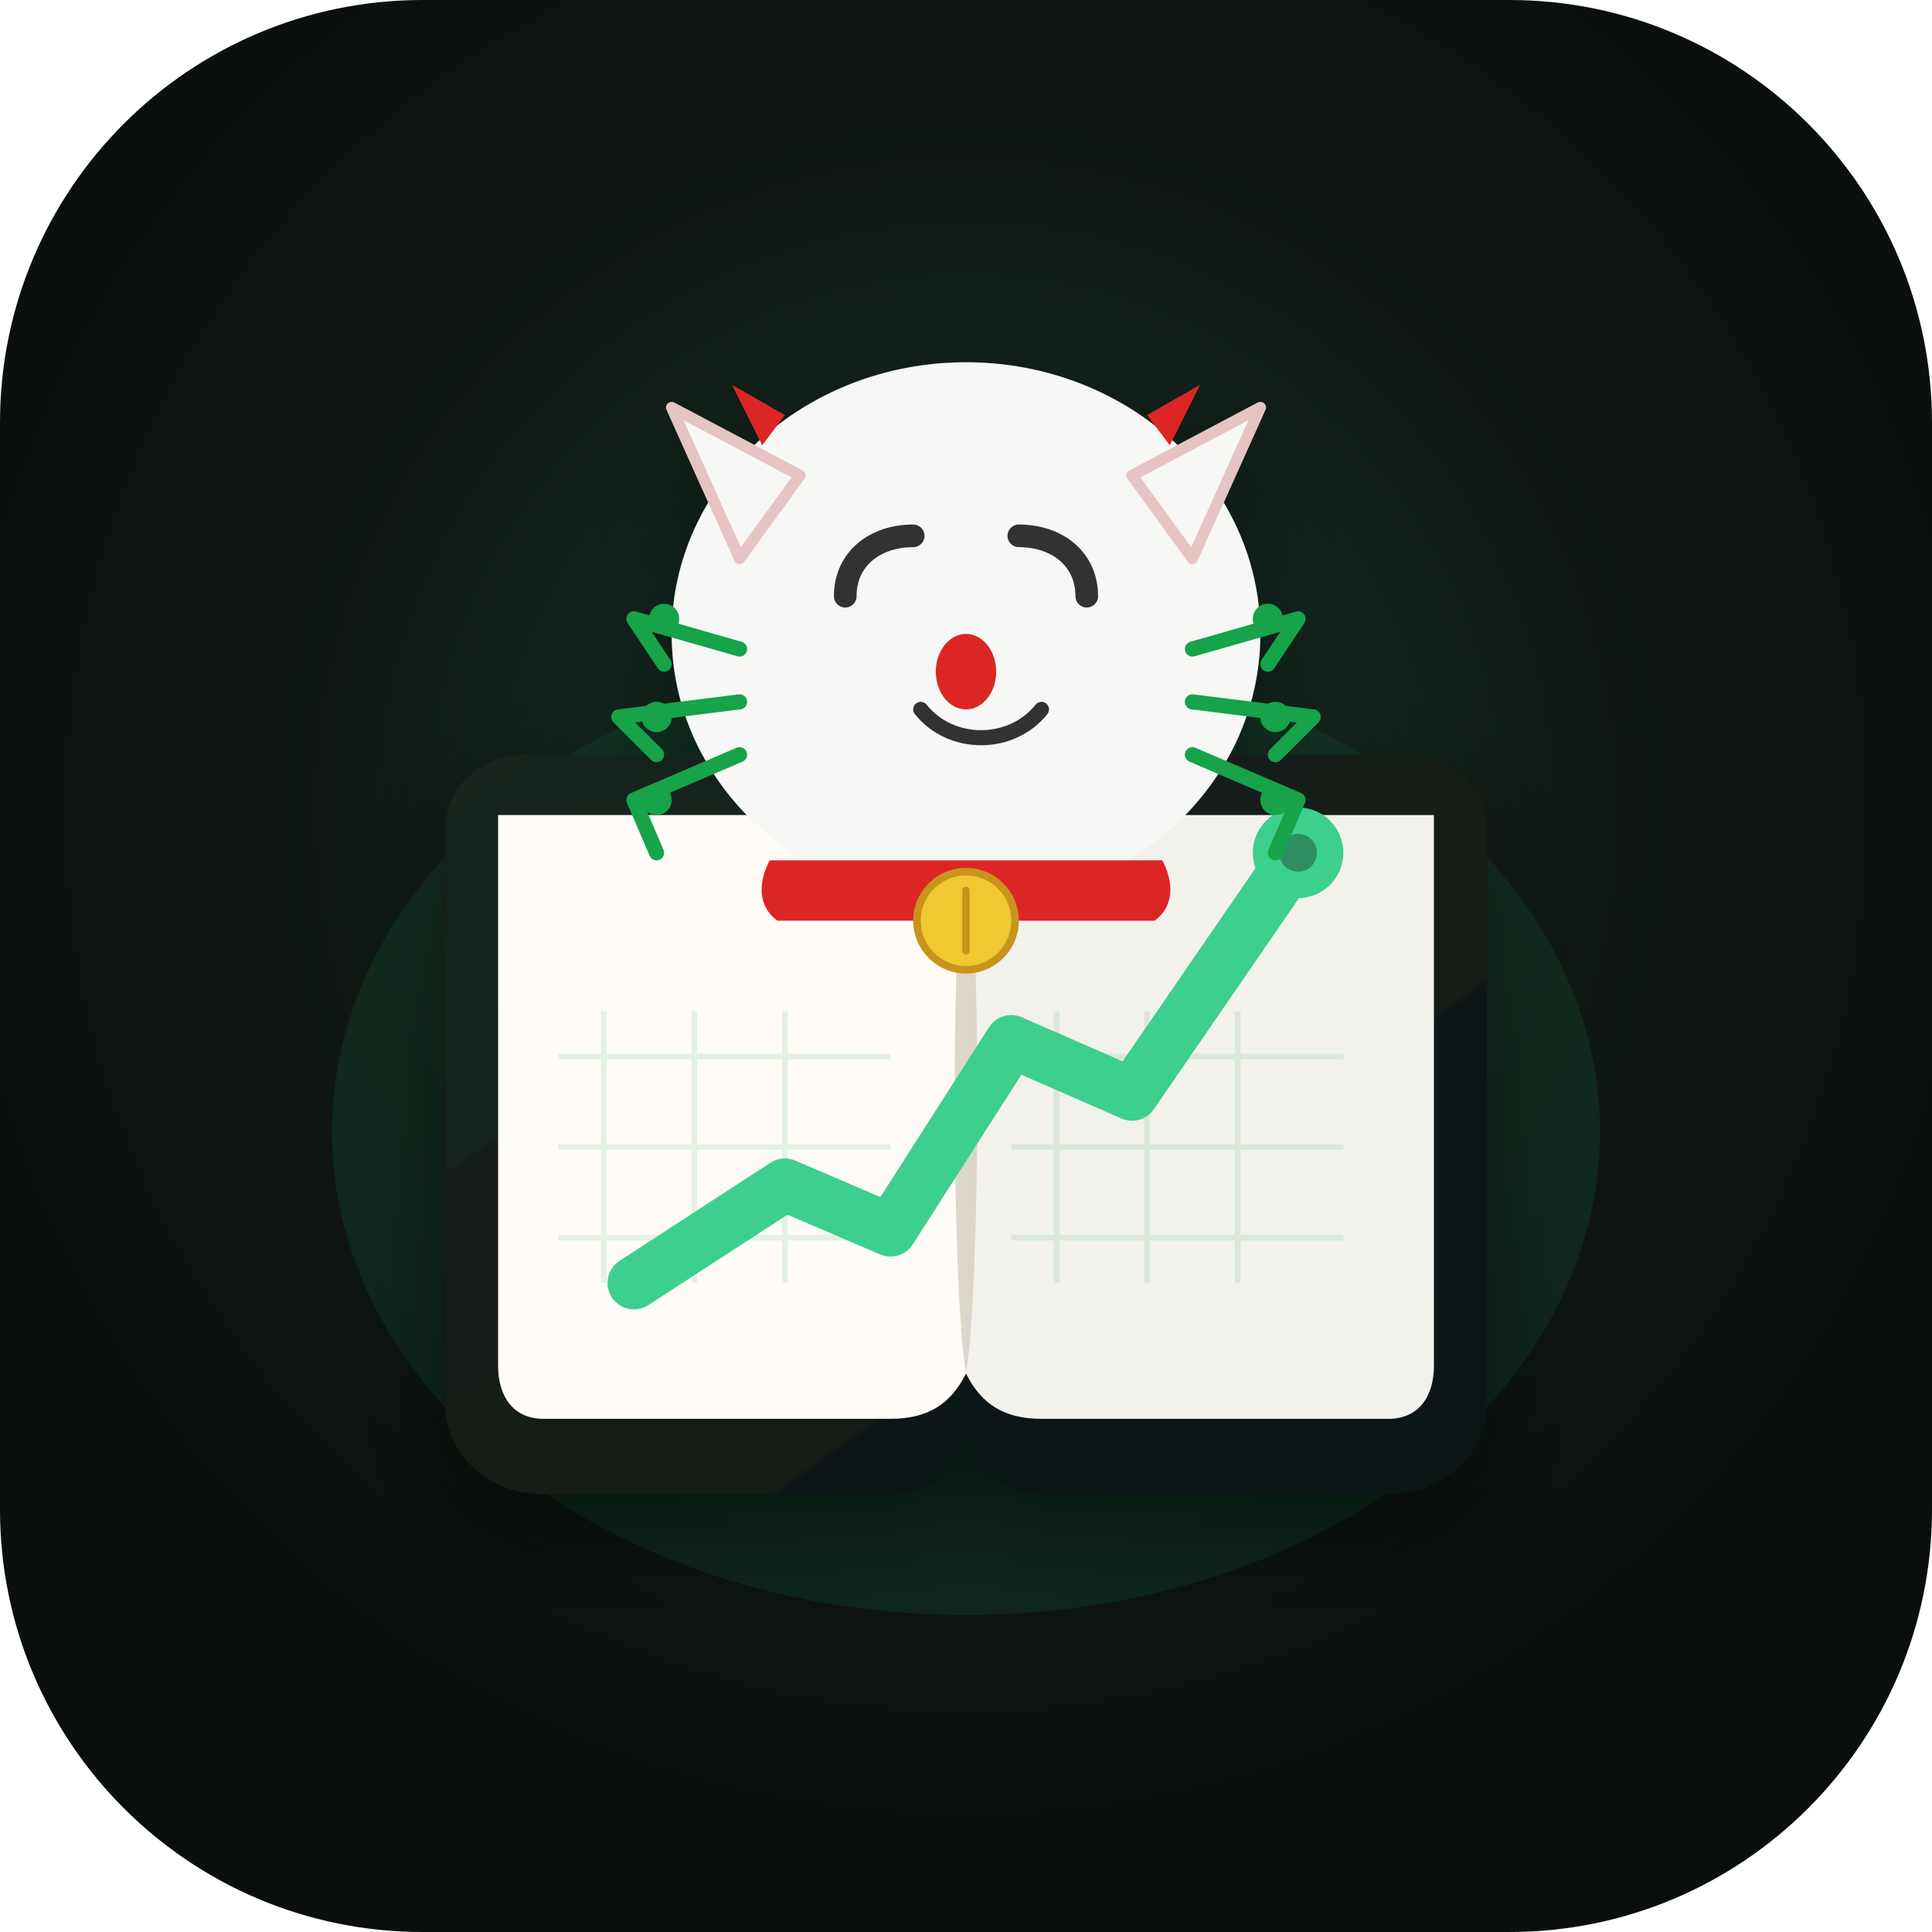
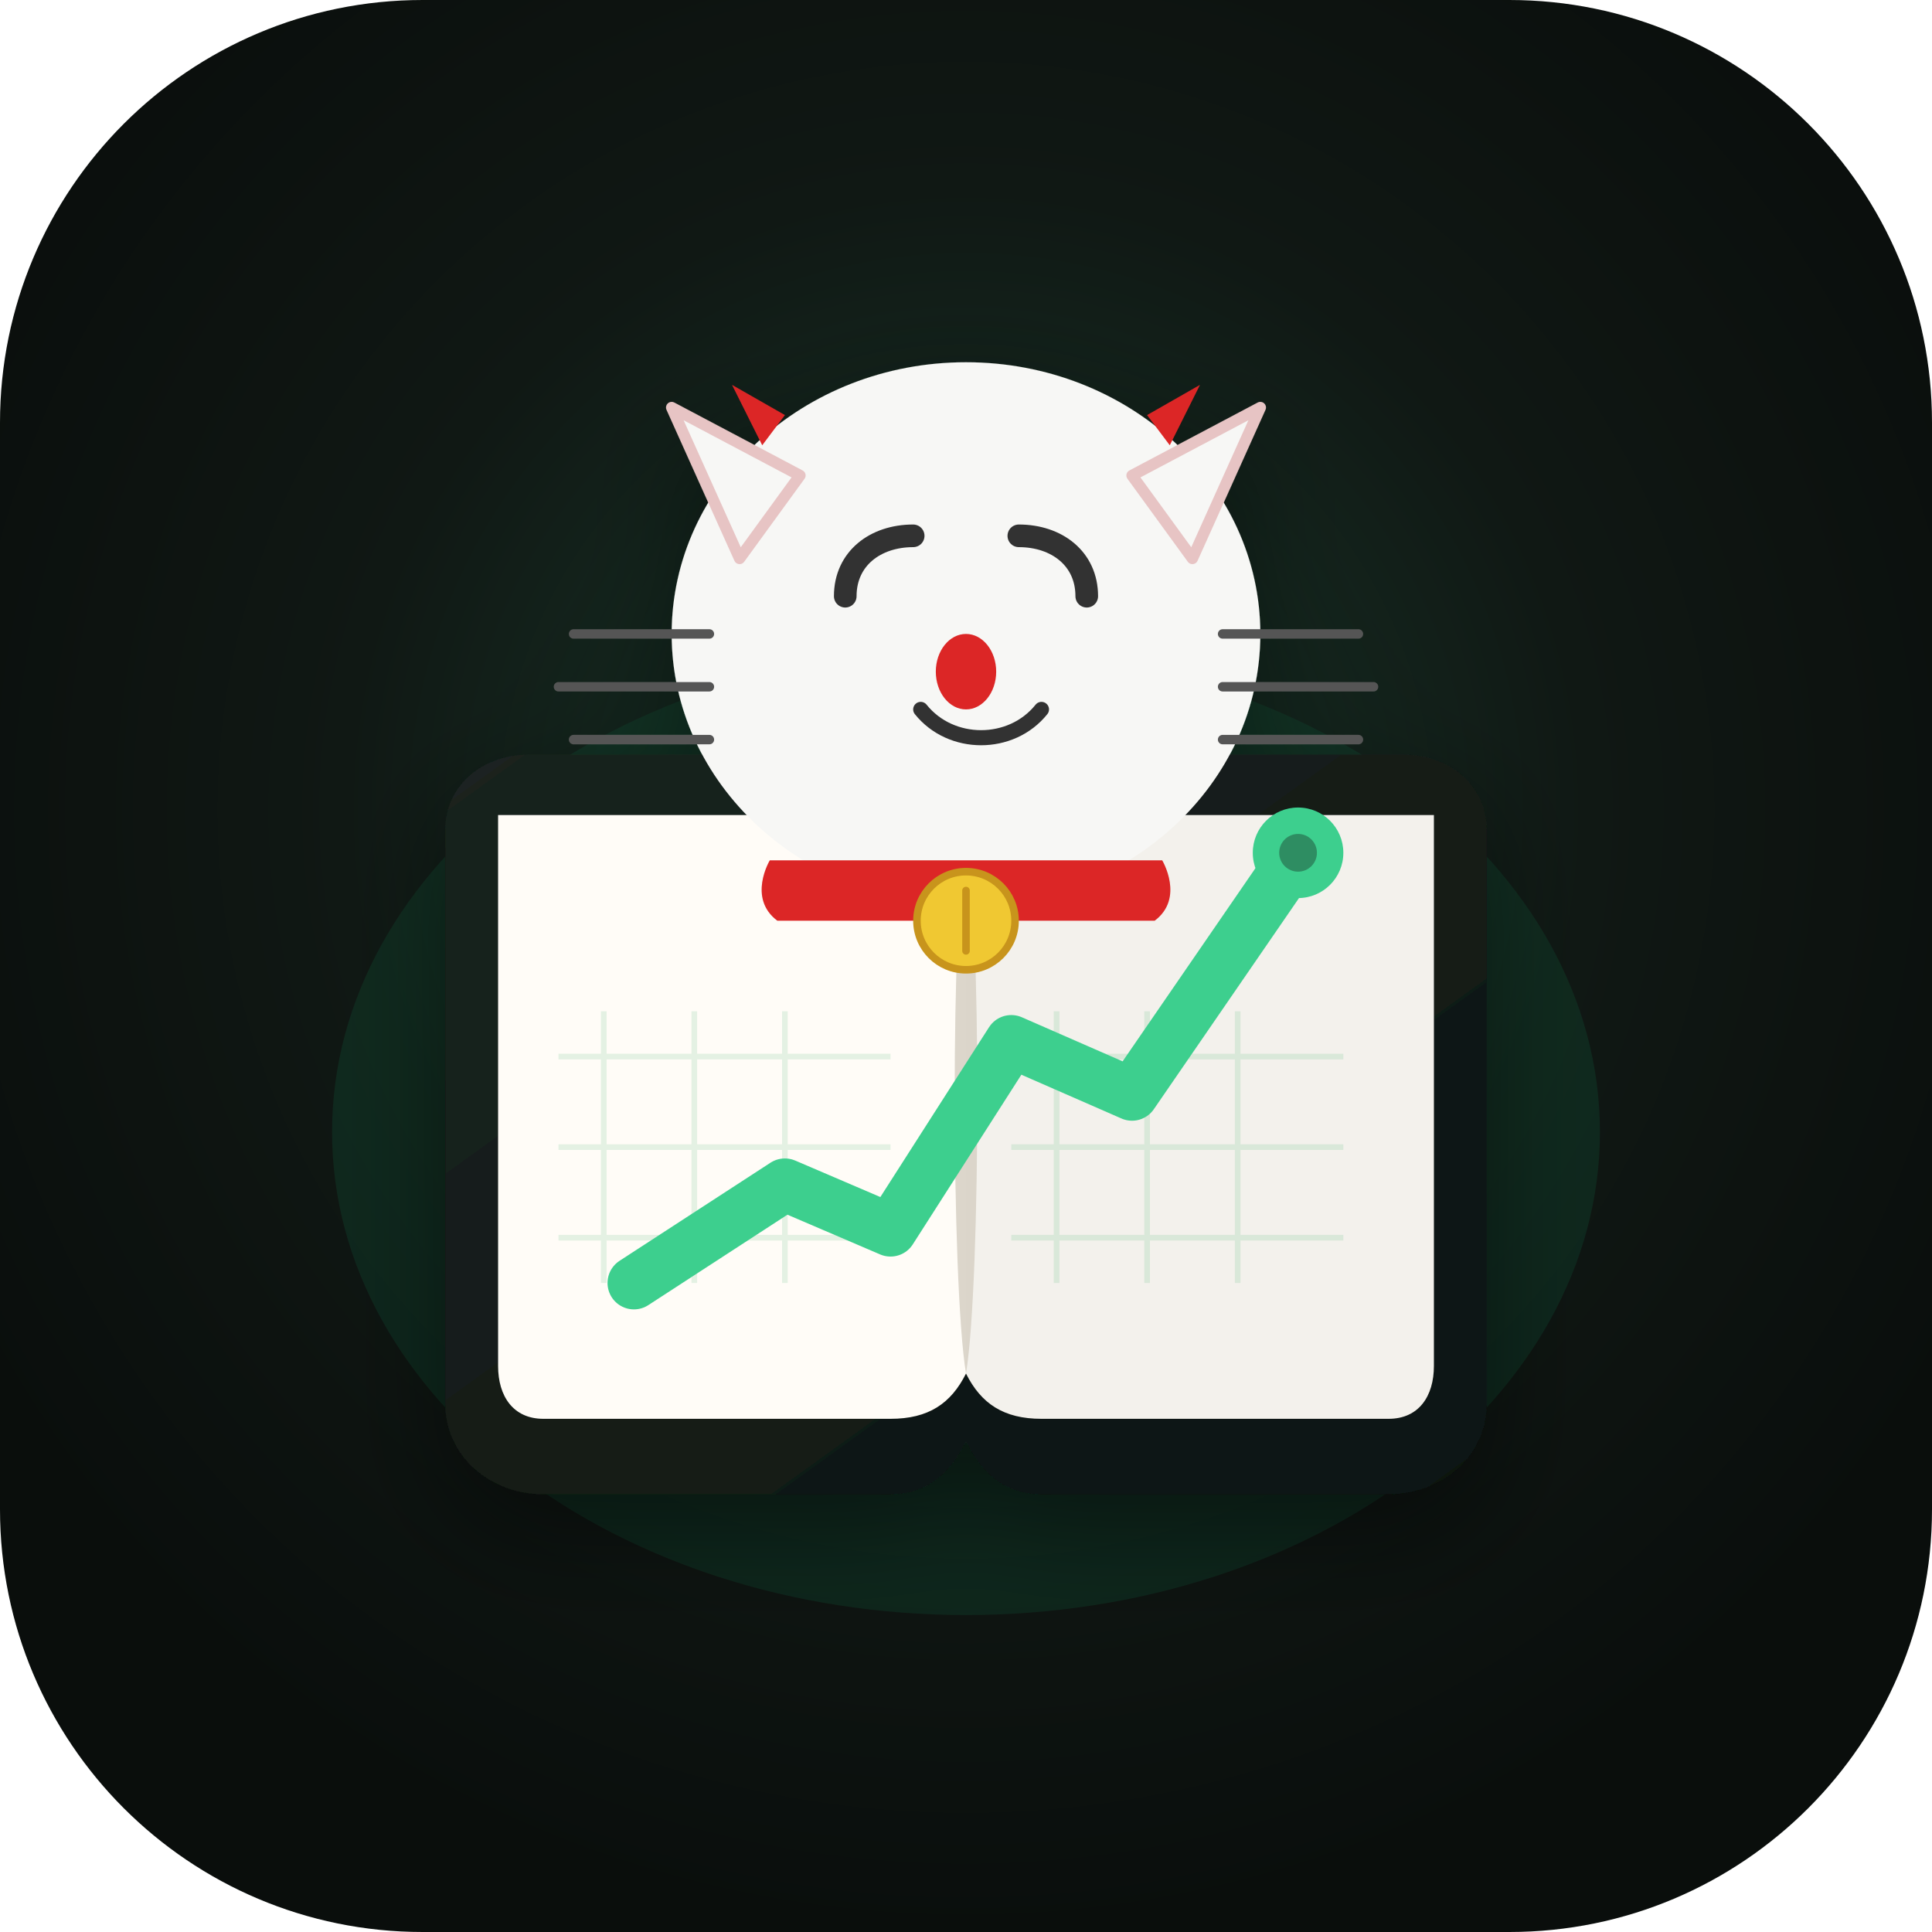
<svg xmlns="http://www.w3.org/2000/svg" viewBox="0 0 512 512" fill="none" role="img" aria-label="WorthBook">
  <defs>
    <radialGradient id="bg" cx="50%" cy="42%" r="58%">
      <stop offset="0%" stop-color="#1A3A2C" />
      <stop offset="55%" stop-color="#101814" />
      <stop offset="100%" stop-color="#0A0E0C" />
    </radialGradient>
    <linearGradient id="cover" x1="0" y1="0" x2="1" y2="1">
      <stop offset="0%" stop-color="#1A2420" />
      <stop offset="100%" stop-color="#0D1411" />
    </linearGradient>
    <filter id="shadow" x="-20%" y="-20%" width="140%" height="140%">
      <feDropShadow dx="0" dy="10" stdDeviation="14" flood-color="#000" flood-opacity="0.45" />
    </filter>
  </defs>
  <rect width="512" height="512" rx="112" fill="url(#bg)" />
  <ellipse cx="256" cy="300" rx="168" ry="128" fill="#0F7A4C" opacity="0.18" />
  <g filter="url(#shadow)">
    <path d="M118 220 C118 208 128 200 140 200 H236 C246 200 252 206 256 214 C260 206 266 200 276 200 H372 C384 200 394 208 394 220 V372 C394 386 382 396 368 396 H276 C266 396 260 390 256 382 C252 390 246 396 236 396 H144 C130 396 118 386 118 372 Z" fill="url(#cover)" />
    <path d="M132 216 H244 C250 216 254 220 256 226 V364 C252 372 246 376 236 376 H144 C136 376 132 370 132 362 Z" fill="#FFFCF7" />
    <path d="M380 216 H268 C262 216 258 220 256 226 V364 C260 372 266 376 276 376 H368 C376 376 380 370 380 362 Z" fill="#F3F1EC" />
    <path d="M256 226 C252 238 252 340 256 364 C260 340 260 238 256 226 Z" fill="#D8D2C6" opacity="0.9" />
    <g opacity="0.12" stroke="#16a34a" stroke-width="1.5">
      <path d="M148 280h88M148 304h88M148 328h88M160 268v72M184 268v72M208 268v72" />
      <path d="M268 280h88M268 304h88M268 328h88M280 268v72M304 268v72M328 268v72" />
    </g>
    <path d="M168 340 L208 314 L236 326 L268 276 L300 290 L344 226" stroke="#3DCF8E" stroke-width="14" stroke-linecap="round" stroke-linejoin="round" />
    <circle cx="344" cy="226" r="12" fill="#3DCF8E" />
    <circle cx="344" cy="226" r="5" fill="#0D1110" opacity="0.35" />
    <ellipse cx="256" cy="168" rx="78" ry="72" fill="#F7F7F5" />
    <path d="M196 148 L178 108 L212 126 Z" fill="#F7F7F5" stroke="#E7C4C4" stroke-width="3" stroke-linejoin="round" />
    <path d="M316 148 L334 108 L300 126 Z" fill="#F7F7F5" stroke="#E7C4C4" stroke-width="3" stroke-linejoin="round" />
    <path d="M202 118 L194 102 L208 110 Z" fill="#DC2626" />
    <path d="M310 118 L318 102 L304 110 Z" fill="#DC2626" />
    <path d="M224 158c0-10 8-16 18-16" stroke="#333" stroke-width="6" stroke-linecap="round" />
    <path d="M288 158c0-10-8-16-18-16" stroke="#333" stroke-width="6" stroke-linecap="round" />
    <ellipse cx="256" cy="178" rx="8" ry="10" fill="#DC2626" />
    <path d="M244 188c8 10 24 10 32 0" stroke="#333" stroke-width="4" stroke-linecap="round" fill="none" />
-     <path d="M196 172l-28-8 8 12M196 186l-32 4 10 10M196 200l-28 12 6 14" stroke="#16a34a" stroke-width="4" stroke-linecap="round" stroke-linejoin="round" />
-     <circle cx="176" cy="164" r="4" fill="#16a34a" />
-     <circle cx="174" cy="190" r="4" fill="#16a34a" />
-     <circle cx="174" cy="212" r="4" fill="#16a34a" />
-     <path d="M316 172l28-8-8 12M316 186l32 4-10 10M316 200l28 12-6 14" stroke="#16a34a" stroke-width="4" stroke-linecap="round" stroke-linejoin="round" />
-     <circle cx="336" cy="164" r="4" fill="#16a34a" />
-     <circle cx="338" cy="190" r="4" fill="#16a34a" />
-     <circle cx="338" cy="212" r="4" fill="#16a34a" />
+     <path d="M188 168h-36M188 182h-40M188 196h-36" stroke="#555" stroke-width="2.5" stroke-linecap="round" />
+     <path d="M324 168h36M324 182h40M324 196h36" stroke="#555" stroke-width="2.5" stroke-linecap="round" />
    <path d="M204 228h104c0 0 6 10-2 16H206c-8-6-2-16-2-16z" fill="#DC2626" />
    <circle cx="256" cy="244" r="13" fill="#F0C832" stroke="#C8941A" stroke-width="2" />
    <path d="M256 236v16" stroke="#C8941A" stroke-width="2" stroke-linecap="round" />
  </g>
</svg>
